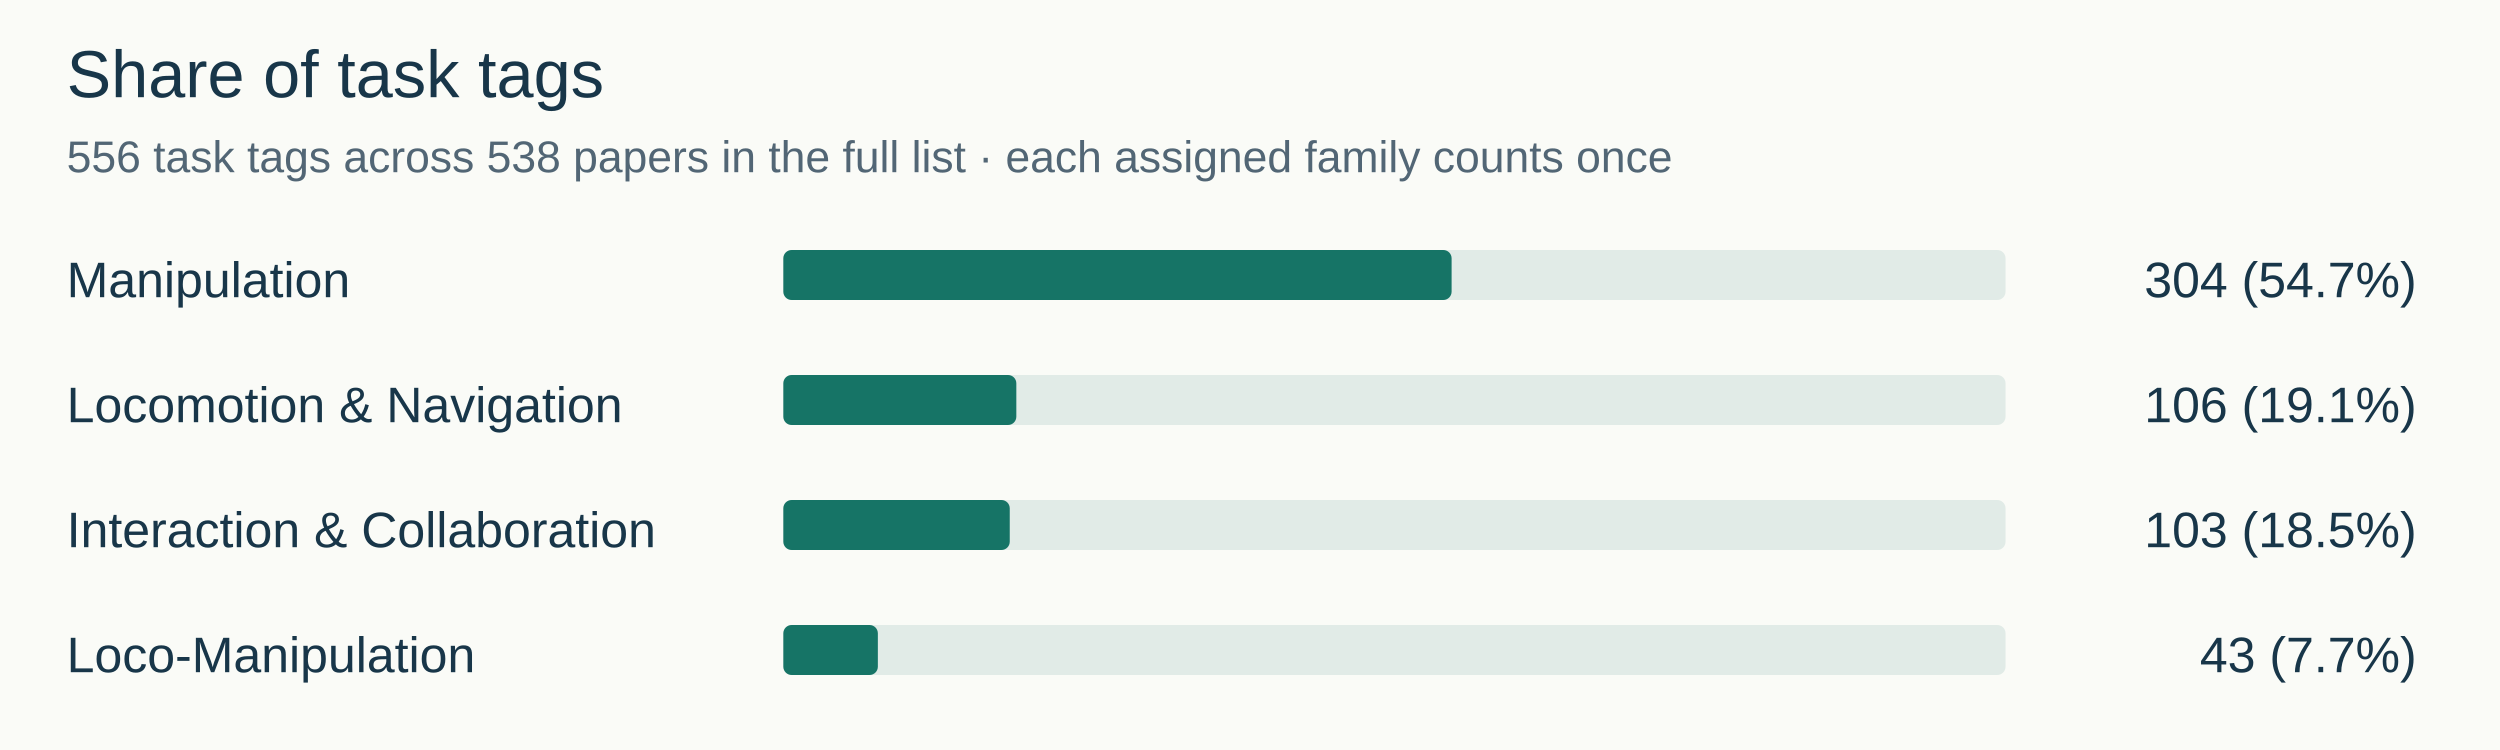
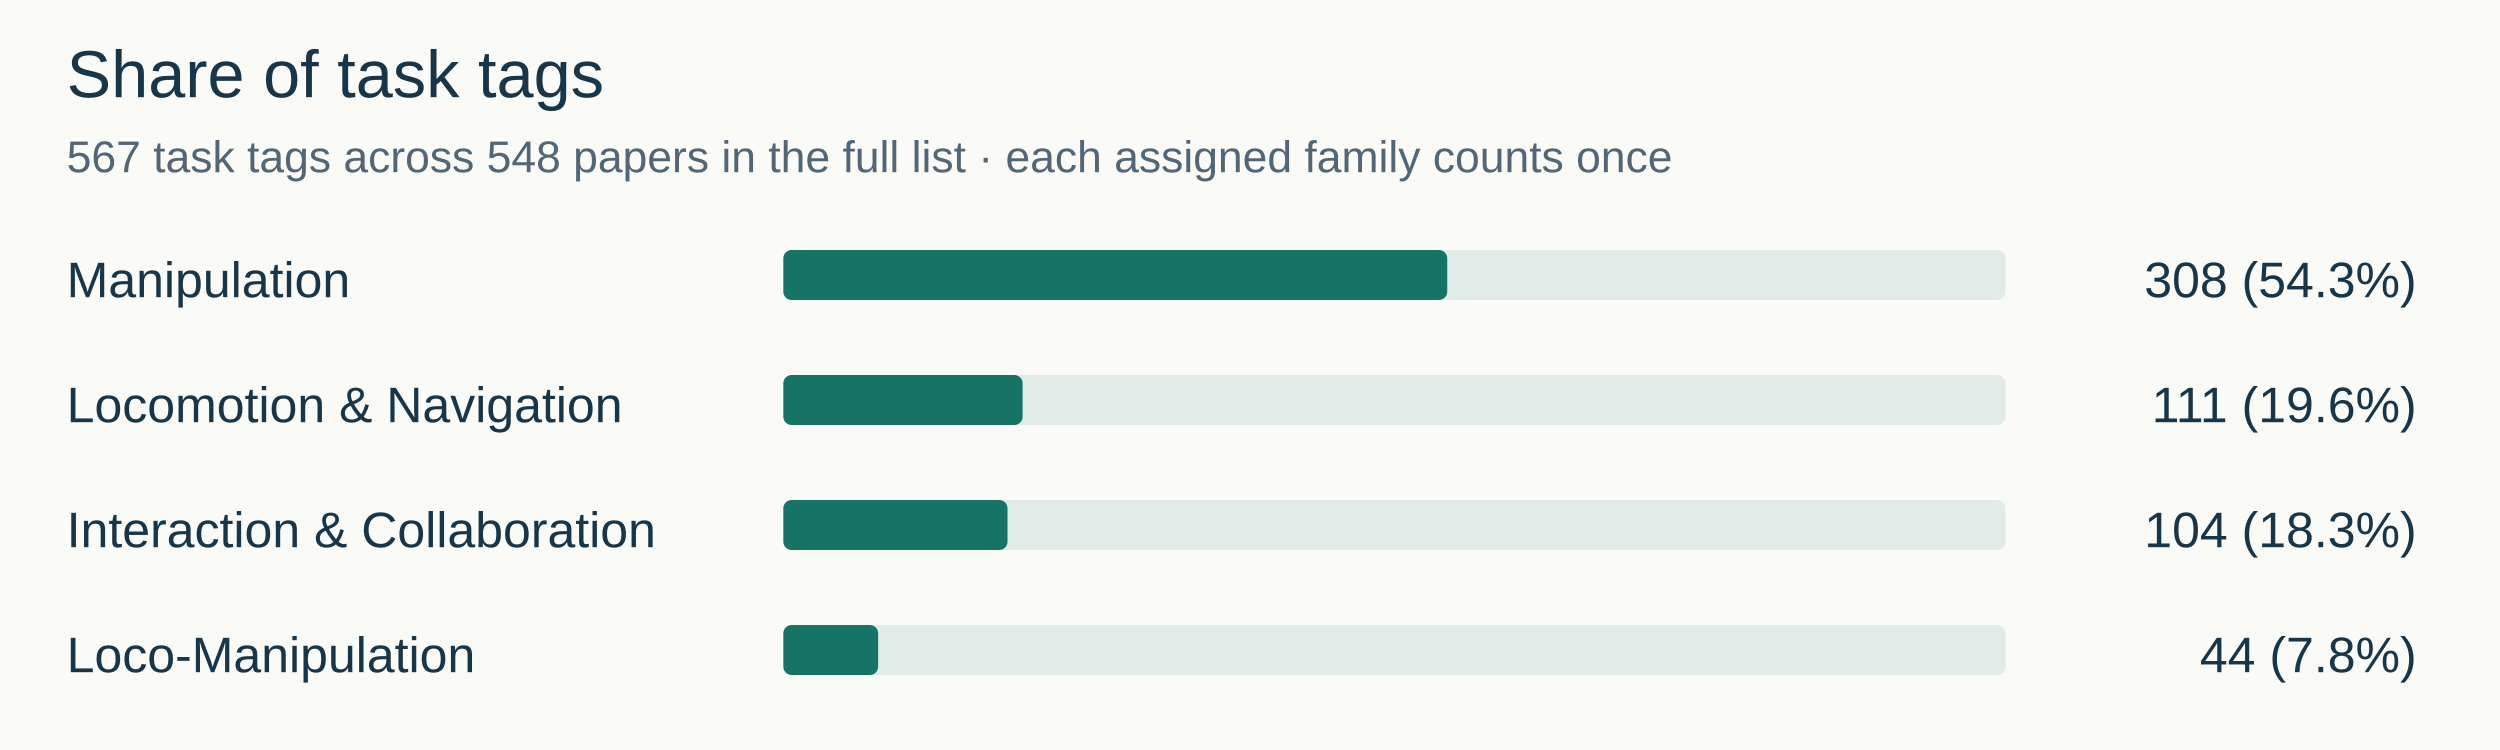
<svg xmlns="http://www.w3.org/2000/svg" width="900" height="270" viewBox="0 0 900 270" font-family="Arial,sans-serif">
  <rect width="900" height="270" fill="#fafbf7" />
  <text x="24" y="35" font-size="24" fill="#183649" text-anchor="start">Share of task tags</text>
-   <text x="24" y="62" font-size="16" fill="#526675" text-anchor="start">556 task tags across 538 papers in the full list · each assigned family counts once</text>
+   <text x="24" y="62" font-size="16" fill="#526675" text-anchor="start">567 task tags across 548 papers in the full list · each assigned family counts once</text>
  <text x="24" y="107" font-size="18" fill="#183649" text-anchor="start">Manipulation</text>
  <rect x="282" y="90" width="440" height="18" rx="3" fill="#e1ebe7" />
-   <rect x="282" y="90" width="240.58" height="18" rx="3" fill="#167466" />
-   <text x="870" y="107" font-size="18" fill="#183649" text-anchor="end">304  (54.7%)</text>
+   <rect x="282" y="90" width="239.01" height="18" rx="3" fill="#167466" />
+   <text x="870" y="107" font-size="18" fill="#183649" text-anchor="end">308  (54.3%)</text>
  <text x="24" y="152" font-size="18" fill="#183649" text-anchor="start">Locomotion &amp; Navigation</text>
  <rect x="282" y="135" width="440" height="18" rx="3" fill="#e1ebe7" />
-   <rect x="282" y="135" width="83.88" height="18" rx="3" fill="#167466" />
-   <text x="870" y="152" font-size="18" fill="#183649" text-anchor="end">106  (19.1%)</text>
+   <rect x="282" y="135" width="86.14" height="18" rx="3" fill="#167466" />
+   <text x="870" y="152" font-size="18" fill="#183649" text-anchor="end">111  (19.6%)</text>
  <text x="24" y="197" font-size="18" fill="#183649" text-anchor="start">Interaction &amp; Collaboration</text>
  <rect x="282" y="180" width="440" height="18" rx="3" fill="#e1ebe7" />
-   <rect x="282" y="180" width="81.51" height="18" rx="3" fill="#167466" />
-   <text x="870" y="197" font-size="18" fill="#183649" text-anchor="end">103  (18.5%)</text>
+   <rect x="282" y="180" width="80.71" height="18" rx="3" fill="#167466" />
+   <text x="870" y="197" font-size="18" fill="#183649" text-anchor="end">104  (18.3%)</text>
  <text x="24" y="242" font-size="18" fill="#183649" text-anchor="start">Loco-Manipulation</text>
  <rect x="282" y="225" width="440" height="18" rx="3" fill="#e1ebe7" />
-   <rect x="282" y="225" width="34.03" height="18" rx="3" fill="#167466" />
-   <text x="870" y="242" font-size="18" fill="#183649" text-anchor="end">43  (7.7%)</text>
+   <rect x="282" y="225" width="34.14" height="18" rx="3" fill="#167466" />
+   <text x="870" y="242" font-size="18" fill="#183649" text-anchor="end">44  (7.8%)</text>
</svg>
